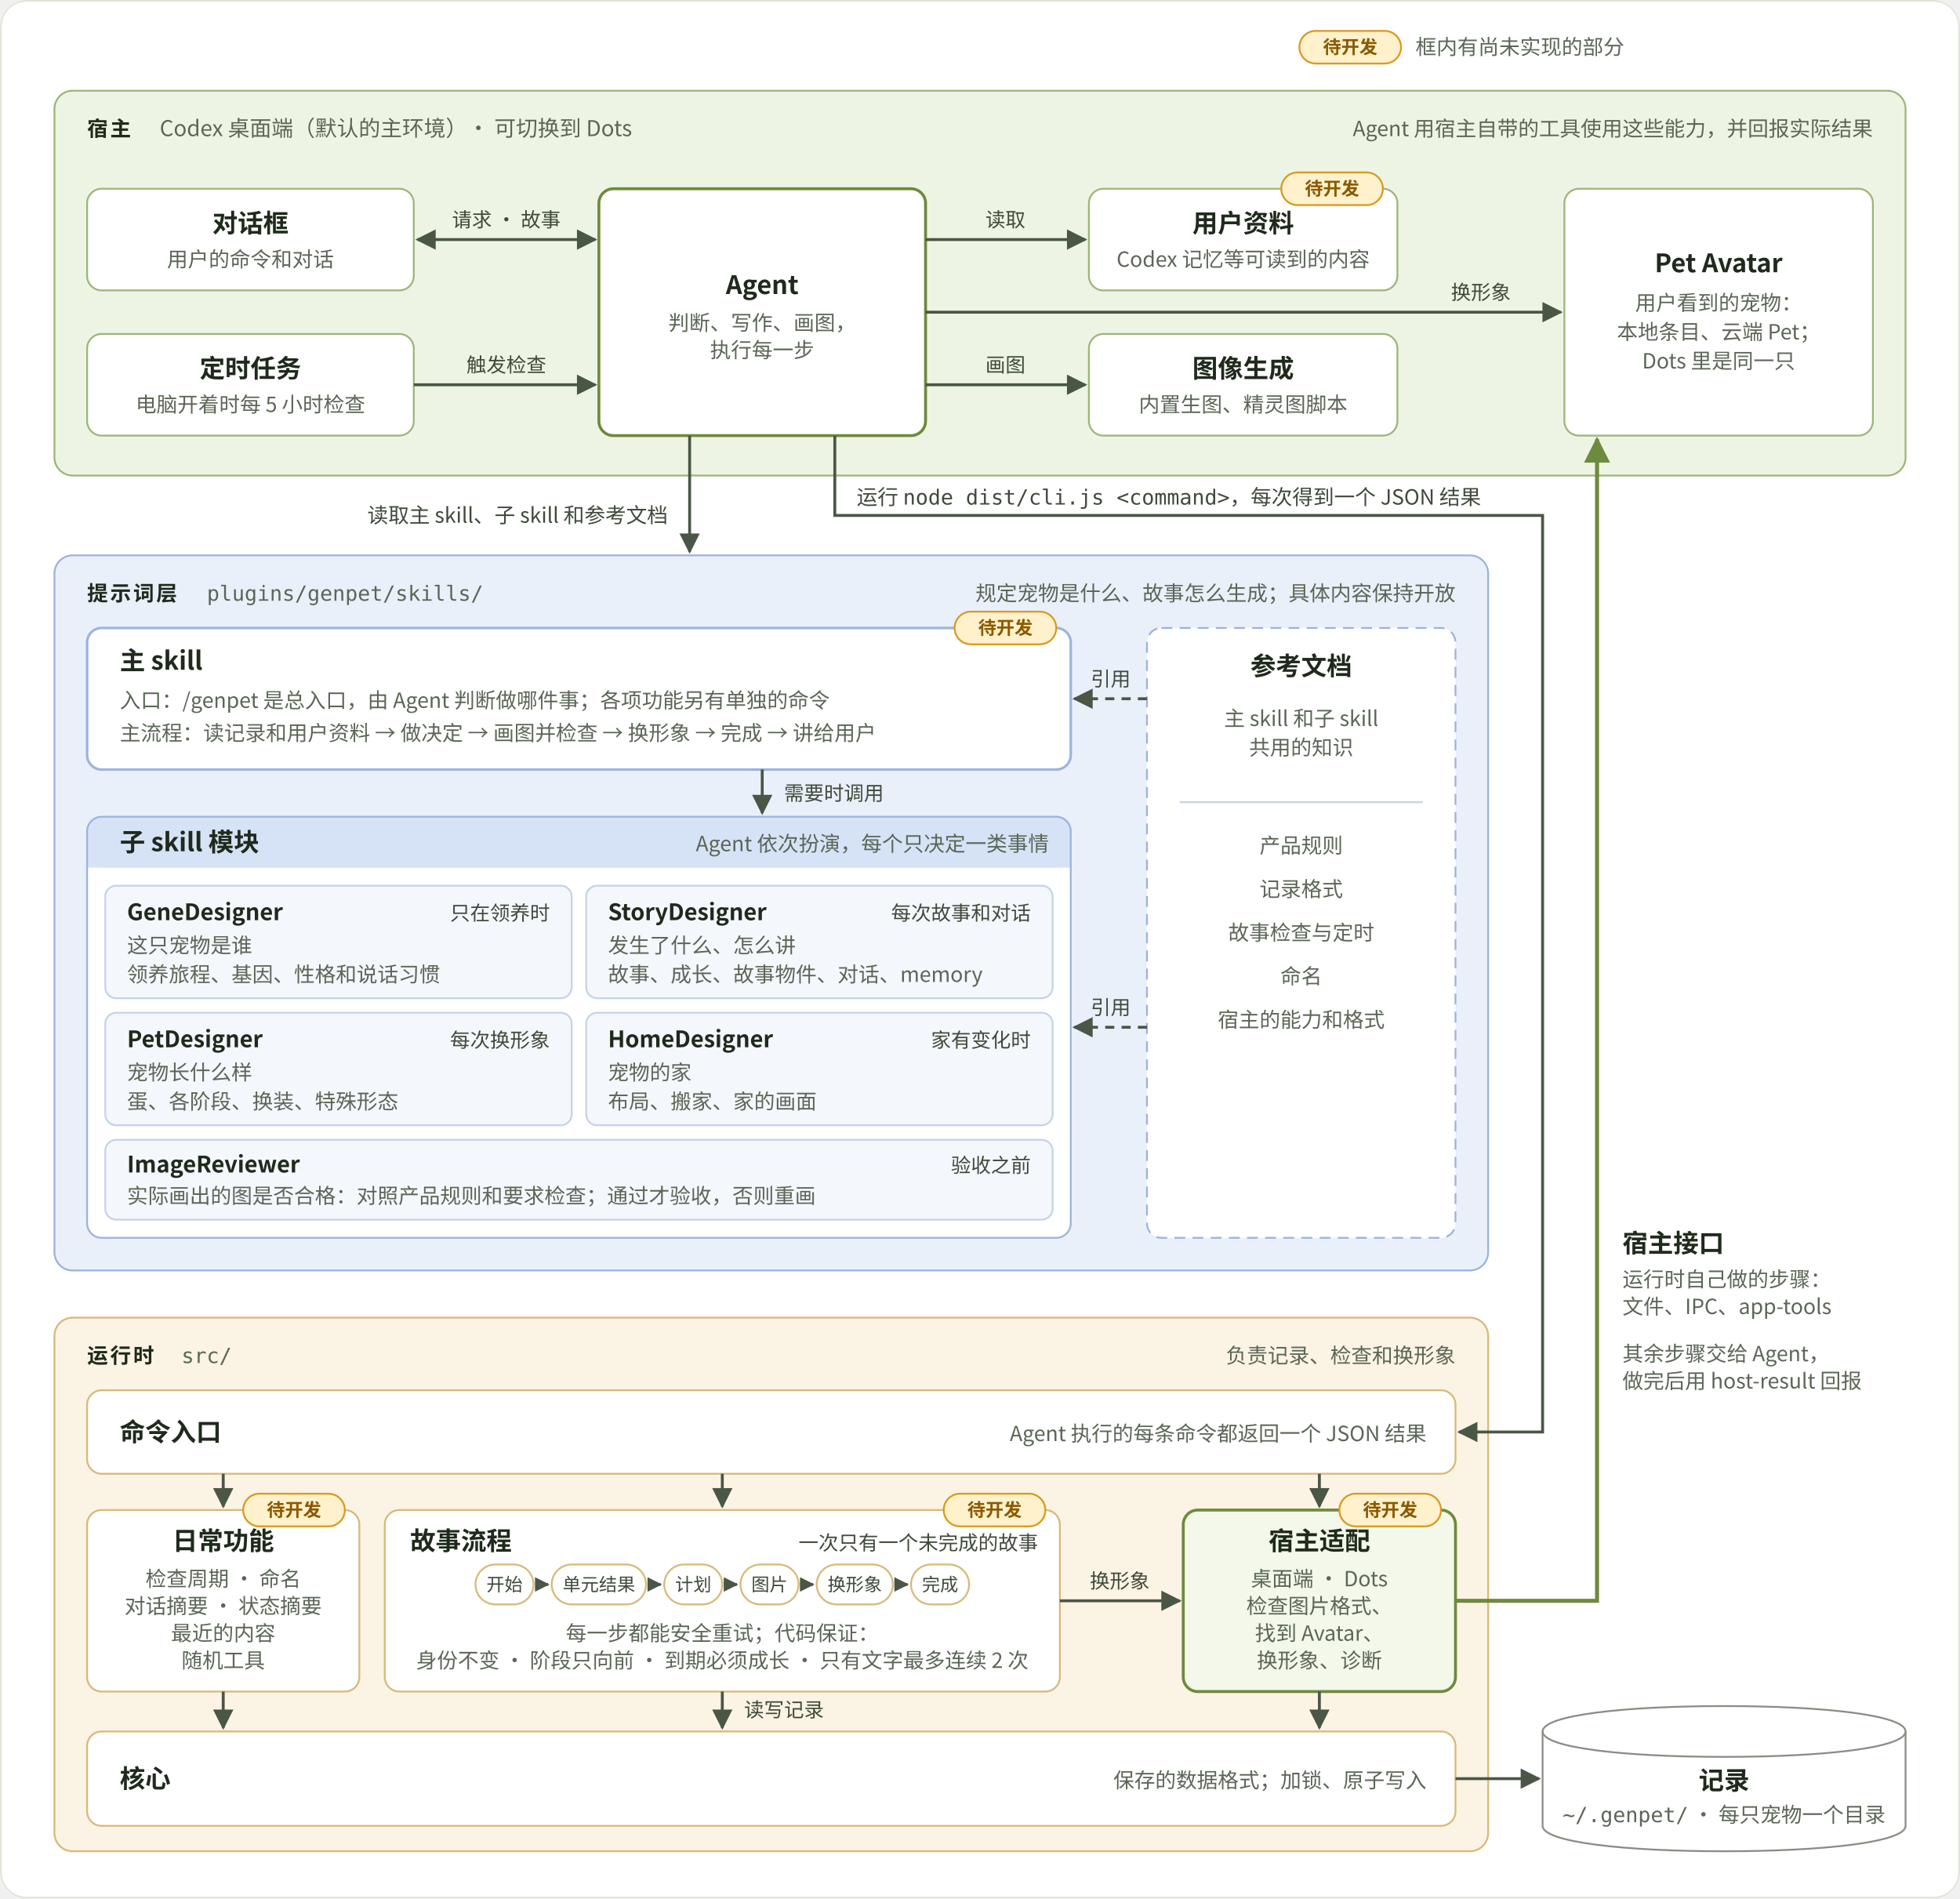
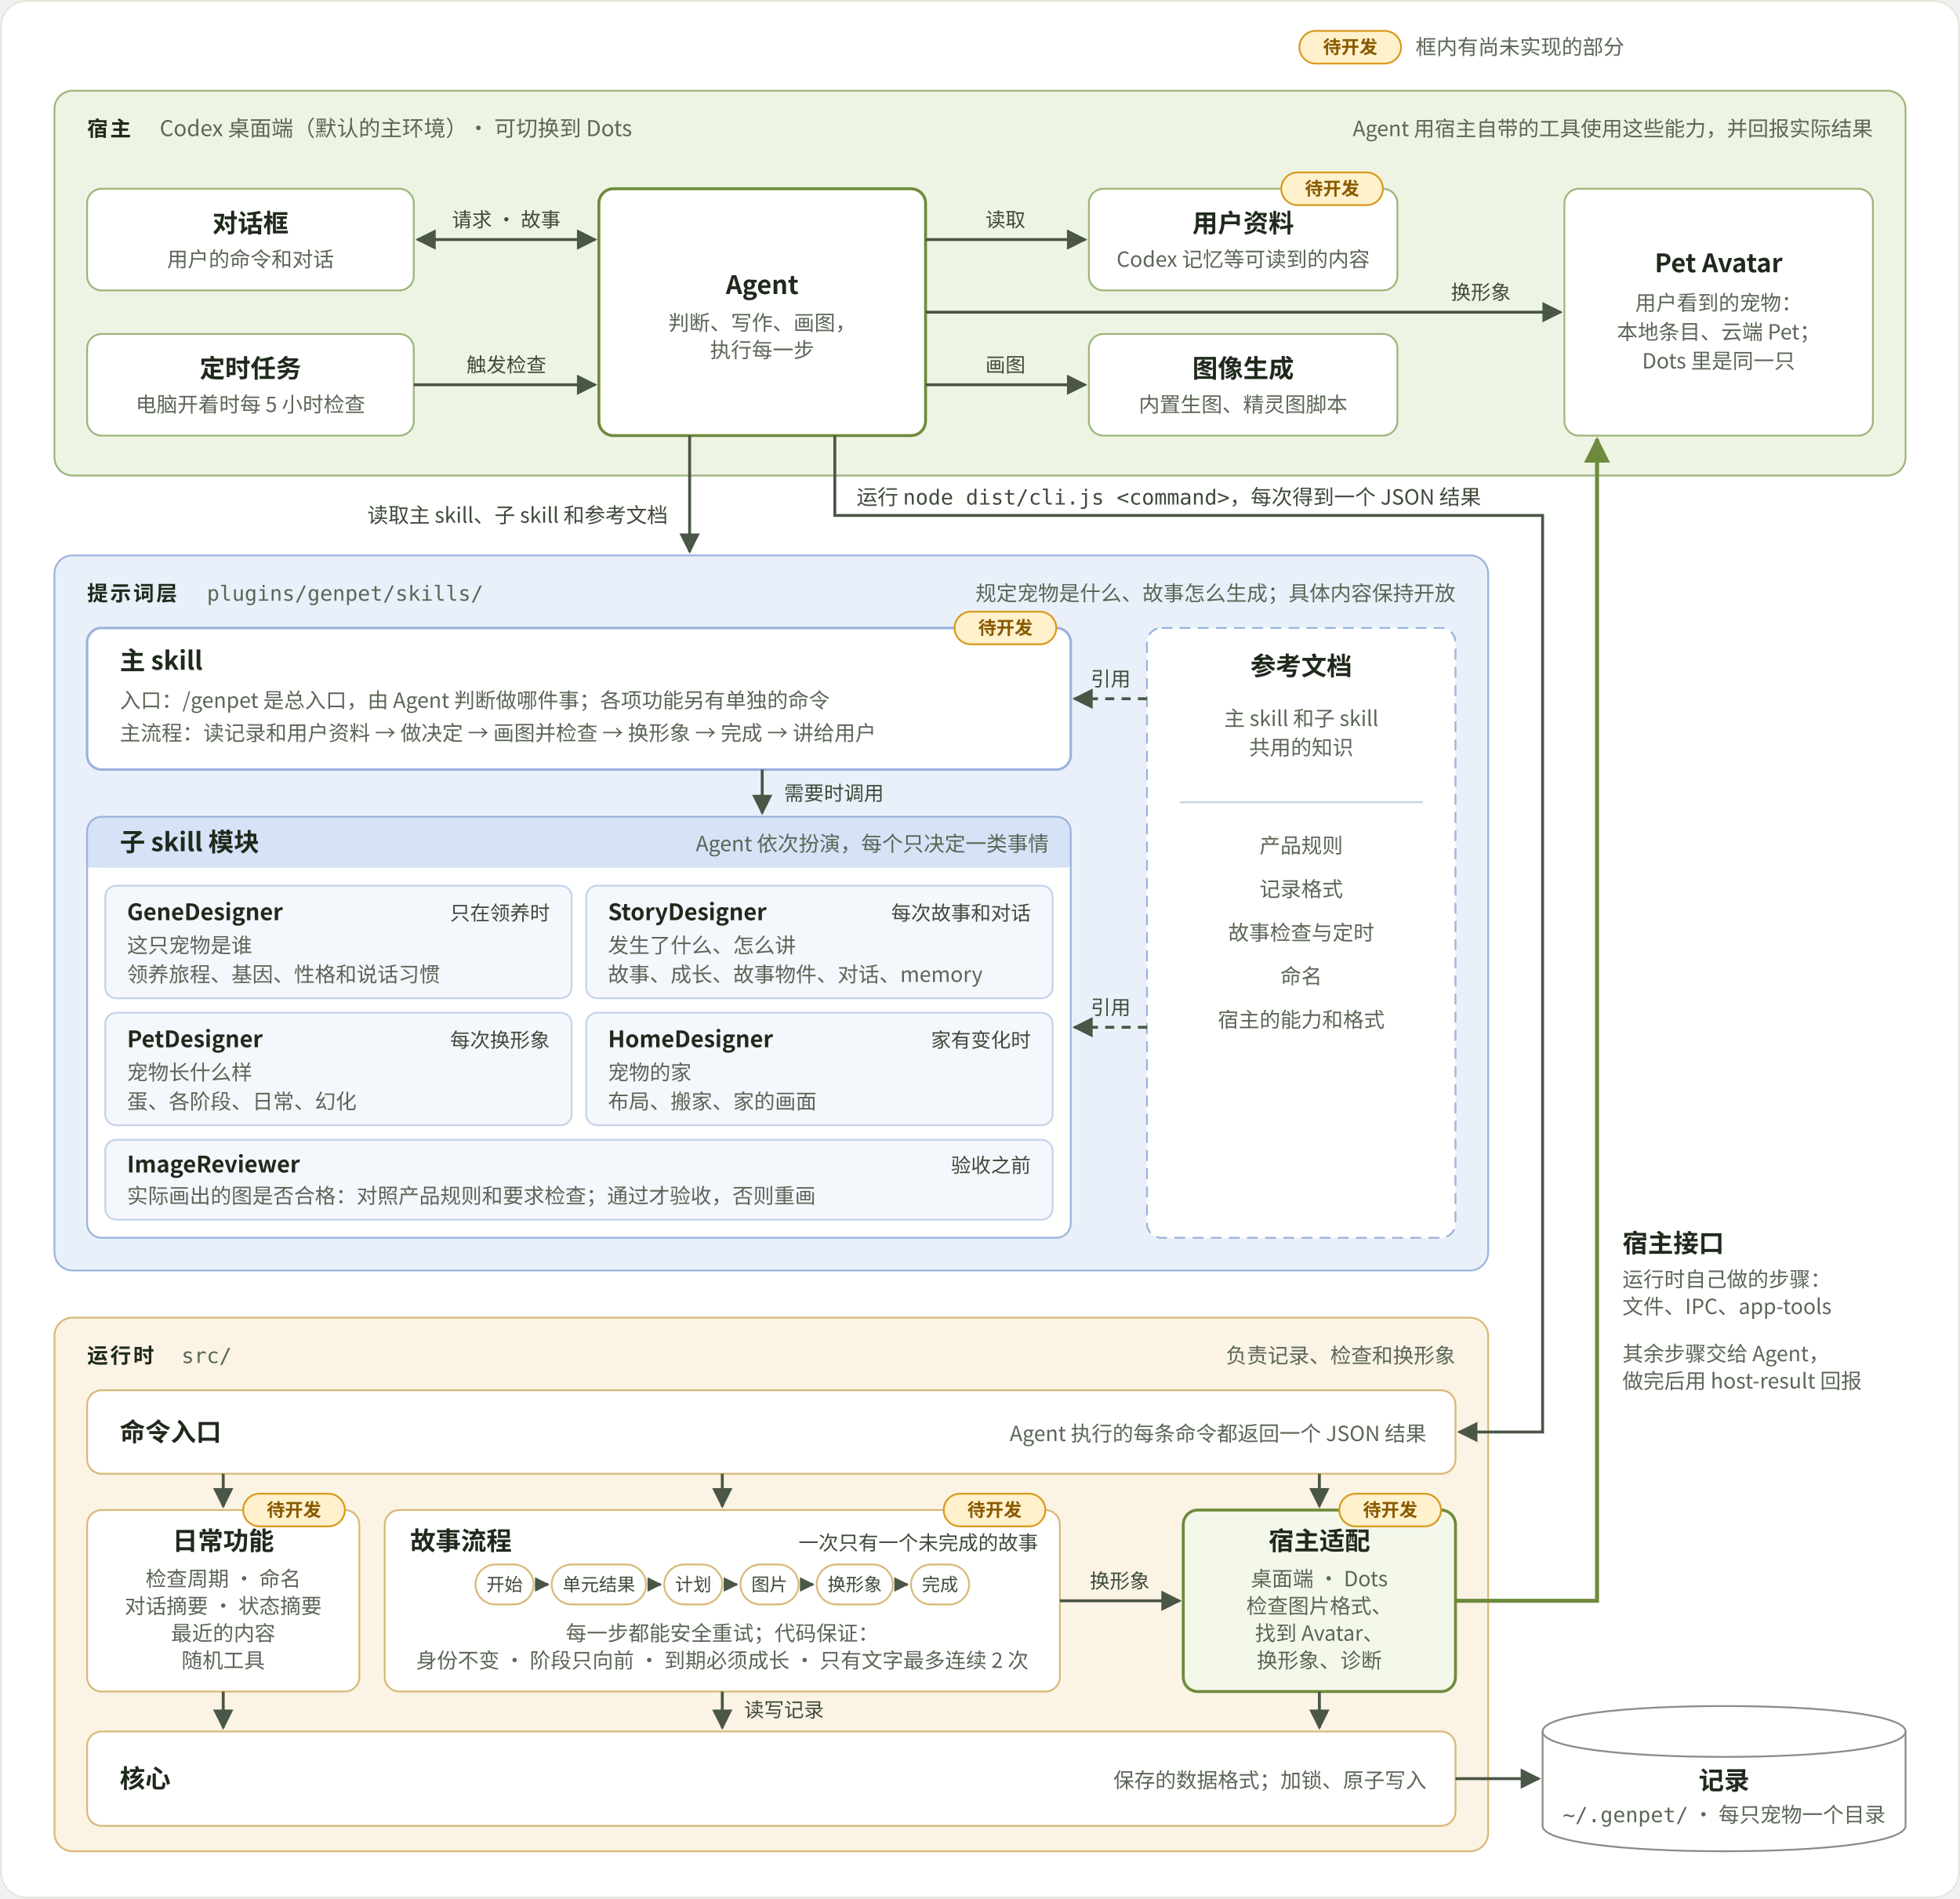
<svg xmlns="http://www.w3.org/2000/svg" viewBox="0 0 1080 1046" role="img" aria-labelledby="t d">
  <style>
    text { font-family: -apple-system, BlinkMacSystemFont, 'PingFang SC', 'Hiragino Sans GB', 'Microsoft YaHei', 'Noto Sans CJK SC', 'Segoe UI', Helvetica, Arial, sans-serif; fill: #1F2A1C; }
    .layer { font-size: 11.5px; font-weight: 700; letter-spacing: 1.2px; }
    .where { font-size: 12px; fill: #5B6657; }
    .name { font-size: 14px; font-weight: 600; }
    .sub { font-size: 11.5px; fill: #5B6657; }
    .grp { font-size: 12.5px; font-weight: 600; }
    .chip { font-size: 10px; fill: #3F4A3B; }
    .rel { font-size: 11px; fill: #3F4A3B; }
    .note { font-size: 11.5px; fill: #3F4A3B; }
    .mono { font-family: ui-monospace, SFMono-Regular, Menlo, Consolas, monospace; font-size: 11.5px; }
    .pill { font-size: 10px; font-weight: 600; fill: #8A5A00; }
    .flow { stroke: #4A5646; stroke-width: 1.6; fill: none; }
    .port { stroke: #6E8A3C; stroke-width: 2.2; fill: none; }
  </style>
  <defs>
    <marker id="a" viewBox="0 0 10 10" refX="9" refY="5" markerWidth="7" markerHeight="7" orient="auto-start-reverse">
      <path d="M0 0 10 5 0 10z" fill="#4A5646" />
    </marker>
    <marker id="p" viewBox="0 0 10 10" refX="9" refY="5" markerWidth="6.5" markerHeight="6.5" orient="auto-start-reverse">
      <path d="M0 0 10 5 0 10z" fill="#6E8A3C" />
    </marker>
    <marker id="s" viewBox="0 0 10 10" refX="9" refY="5" markerWidth="5" markerHeight="5" orient="auto-start-reverse">
      <path d="M0 0 10 5 0 10z" fill="#4A5646" />
    </marker>
  </defs>
  <rect width="1080" height="1046" rx="14" fill="#FFFFFF" />
  <rect x="0.5" y="0.5" width="1079" height="1045" rx="14" fill="none" stroke="#E2E6DA" />
  <rect x="716" y="17" width="56" height="18" rx="9" fill="#FFF1CC" stroke="#D99A1E" />
  <text class="pill" x="744" y="29.5" text-anchor="middle">待开发</text>
  <text class="sub" x="780" y="30">框内有尚未实现的部分</text>
  <rect x="30" y="50" width="1020" height="212" rx="10" fill="#EEF4E4" stroke="#9DB57A" />
  <text class="layer" x="48" y="75">宿主</text>
  <text class="where" x="88" y="75">Codex 桌面端（默认的主环境）· 可切换到 Dots</text>
  <text class="sub" x="1032" y="75" text-anchor="end">Agent 用宿主自带的工具使用这些能力，并回报实际结果</text>
  <rect x="48" y="104" width="180" height="56" rx="8" fill="#FFFFFF" stroke="#9DB57A" />
  <text class="name" x="138" y="128" text-anchor="middle">对话框</text>
  <text class="sub" x="138" y="147" text-anchor="middle">用户的命令和对话</text>
  <rect x="48" y="184" width="180" height="56" rx="8" fill="#FFFFFF" stroke="#9DB57A" />
  <text class="name" x="138" y="208" text-anchor="middle">定时任务</text>
  <text class="sub" x="138" y="227" text-anchor="middle">电脑开着时每 5 小时检查</text>
  <rect x="330" y="104" width="180" height="136" rx="8" fill="#FFFFFF" stroke="#6E8A3C" stroke-width="1.6" />
  <text class="name" x="420" y="162" text-anchor="middle">Agent</text>
  <text class="sub" x="420" y="182" text-anchor="middle">判断、写作、画图，</text>
  <text class="sub" x="420" y="197" text-anchor="middle">执行每一步</text>
  <path class="flow" d="M230 132H328" marker-start="url(#a)" marker-end="url(#a)" />
  <text class="rel" x="279" y="125" text-anchor="middle">请求 · 故事</text>
  <path class="flow" d="M228 212H328" marker-end="url(#a)" />
  <text class="rel" x="279" y="205" text-anchor="middle">触发检查</text>
  <rect x="600" y="104" width="170" height="56" rx="8" fill="#FFFFFF" stroke="#9DB57A" />
  <text class="name" x="685" y="128" text-anchor="middle">用户资料</text>
  <text class="sub" x="685" y="147" text-anchor="middle">Codex 记忆等可读到的内容</text>
  <rect x="706" y="95" width="56" height="18" rx="9" fill="#FFF1CC" stroke="#D99A1E" />
  <text class="pill" x="734" y="107.5" text-anchor="middle">待开发</text>
  <rect x="600" y="184" width="170" height="56" rx="8" fill="#FFFFFF" stroke="#9DB57A" />
  <text class="name" x="685" y="208" text-anchor="middle">图像生成</text>
  <text class="sub" x="685" y="227" text-anchor="middle">内置生图、精灵图脚本</text>
  <path class="flow" d="M510 132H598" marker-end="url(#a)" />
  <text class="rel" x="554" y="125" text-anchor="middle">读取</text>
  <path class="flow" d="M510 212H598" marker-end="url(#a)" />
  <text class="rel" x="554" y="205" text-anchor="middle">画图</text>
  <rect x="862" y="104" width="170" height="136" rx="8" fill="#FFFFFF" stroke="#9DB57A" />
  <text class="name" x="947" y="150" text-anchor="middle">Pet Avatar</text>
  <text class="sub" x="947" y="171" text-anchor="middle">用户看到的宠物：</text>
  <text class="sub" x="947" y="187" text-anchor="middle">本地条目、云端 Pet；</text>
  <text class="sub" x="947" y="203" text-anchor="middle">Dots 里是同一只</text>
  <path class="flow" d="M510 172H860" marker-end="url(#a)" />
  <text class="rel" x="816" y="165" text-anchor="middle">换形象</text>
  <g transform="translate(0,56)">
    <path class="flow" d="M380 184V248" marker-end="url(#a)" />
    <text class="note" x="368" y="232" text-anchor="end">读取主 skill、子 skill 和参考文档</text>
    <rect x="30" y="250" width="790" height="394" rx="10" fill="#EAF0FA" stroke="#9CB3DC" />
    <text class="layer" x="48" y="275">提示词层</text>
    <text class="where mono" x="114" y="275">plugins/genpet/skills/</text>
    <text class="sub" x="802" y="275" text-anchor="end">规定宠物是什么、故事怎么生成；具体内容保持开放</text>
    <rect x="48" y="290" width="542" height="78" rx="8" fill="#FFFFFF" stroke="#9CB3DC" stroke-width="1.4" />
    <text class="name" x="66" y="313">主 skill</text>
    <text class="sub" x="66" y="334">入口：/genpet 是总入口，由 Agent 判断做哪件事；各项功能另有单独的命令</text>
    <text class="sub" x="66" y="352">主流程：读记录和用户资料 → 做决定 → 画图并检查 → 换形象 → 完成 → 讲给用户</text>
    <rect x="526" y="281" width="56" height="18" rx="9" fill="#FFF1CC" stroke="#D99A1E" />
    <text class="pill" x="554" y="293.5" text-anchor="middle">待开发</text>
    <path class="flow" d="M420 368V392" marker-end="url(#a)" />
    <text class="rel" x="432" y="385">需要时调用</text>
    <rect x="48" y="394" width="542" height="232" rx="8" fill="#FFFFFF" />
    <rect x="48" y="394" width="542" height="28" rx="8" fill="#D6E2F6" />
    <rect x="48" y="408" width="542" height="14" fill="#D6E2F6" />
    <rect x="48" y="394" width="542" height="232" rx="8" fill="none" stroke="#9CB3DC" />
    <text class="name" x="66" y="413">子 skill 模块</text>
    <text class="sub" x="578" y="413" text-anchor="end" fill="#3F4A3B">Agent 依次扮演，每个只决定一类事情</text>
    <rect x="58" y="432" width="257" height="62" rx="6" fill="#F4F7FC" stroke="#C5D3EA" />
    <text class="grp" x="70" y="451">GeneDesigner</text>
    <text class="rel" x="303" y="451" text-anchor="end" fill="#5B6657">只在领养时</text>
    <text class="sub" x="70" y="469" fill="#1F2A1C">这只宠物是谁</text>
    <text class="sub" x="70" y="485">领养旅程、基因、性格和说话习惯</text>
    <rect x="323" y="432" width="257" height="62" rx="6" fill="#F4F7FC" stroke="#C5D3EA" />
    <text class="grp" x="335" y="451">StoryDesigner</text>
    <text class="rel" x="568" y="451" text-anchor="end" fill="#5B6657">每次故事和对话</text>
    <text class="sub" x="335" y="469" fill="#1F2A1C">发生了什么、怎么讲</text>
    <text class="sub" x="335" y="485">故事、成长、故事物件、对话、memory</text>
    <rect x="58" y="502" width="257" height="62" rx="6" fill="#F4F7FC" stroke="#C5D3EA" />
    <text class="grp" x="70" y="521">PetDesigner</text>
    <text class="rel" x="303" y="521" text-anchor="end" fill="#5B6657">每次换形象</text>
    <text class="sub" x="70" y="539" fill="#1F2A1C">宠物长什么样</text>
-     <text class="sub" x="70" y="555">蛋、各阶段、换装、特殊形态</text>
+     <text class="sub" x="70" y="555">蛋、各阶段、日常、幻化</text>
    <rect x="323" y="502" width="257" height="62" rx="6" fill="#F4F7FC" stroke="#C5D3EA" />
    <text class="grp" x="335" y="521">HomeDesigner</text>
    <text class="rel" x="568" y="521" text-anchor="end" fill="#5B6657">家有变化时</text>
    <text class="sub" x="335" y="539" fill="#1F2A1C">宠物的家</text>
    <text class="sub" x="335" y="555">布局、搬家、家的画面</text>
    <rect x="58" y="572" width="522" height="44" rx="6" fill="#F4F7FC" stroke="#C5D3EA" />
    <text class="grp" x="70" y="590">ImageReviewer</text>
    <text class="rel" x="568" y="590" text-anchor="end" fill="#5B6657">验收之前</text>
    <text class="sub" x="70" y="607" fill="#3F4A3B">实际画出的图是否合格：对照产品规则和要求检查；通过才验收，否则重画</text>
    <rect x="632" y="290" width="170" height="336" rx="8" fill="#FFFFFF" stroke="#9CB3DC" stroke-dasharray="6 4" />
    <text class="name" x="717" y="316" text-anchor="middle">参考文档</text>
    <text class="sub" x="717" y="344" text-anchor="middle">主 skill 和子 skill</text>
    <text class="sub" x="717" y="360" text-anchor="middle">共用的知识</text>
    <path d="M650 386H784" stroke="#C5D3EA" stroke-width="1" />
    <text class="sub" x="717" y="414" text-anchor="middle" fill="#1F2A1C">产品规则</text>
    <text class="sub" x="717" y="438" text-anchor="middle" fill="#1F2A1C">记录格式</text>
    <text class="sub" x="717" y="462" text-anchor="middle" fill="#1F2A1C">故事检查与定时</text>
    <text class="sub" x="717" y="486" text-anchor="middle" fill="#1F2A1C">命名</text>
    <text class="sub" x="717" y="510" text-anchor="middle" fill="#1F2A1C">宿主的能力和格式</text>
    <path class="flow" d="M632 329H592" stroke-dasharray="5 4" marker-end="url(#a)" />
    <text class="rel" x="612" y="322" text-anchor="middle">引用</text>
    <path class="flow" d="M632 510H592" stroke-dasharray="5 4" marker-end="url(#a)" />
    <text class="rel" x="612" y="503" text-anchor="middle">引用</text>
    <g transform="translate(0,242)">
      <rect x="30" y="428" width="790" height="294" rx="10" fill="#FBF3E4" stroke="#D8B978" />
      <text class="layer" x="48" y="453">运行时</text>
      <text class="where mono" x="100" y="453">src/</text>
      <text class="sub" x="802" y="453" text-anchor="end">负责记录、检查和换形象</text>
      <rect x="48" y="468" width="754" height="46" rx="8" fill="#FFFFFF" stroke="#D8B978" />
      <text class="name" x="66" y="496">命令入口</text>
      <text class="sub" x="786" y="496" text-anchor="end">Agent 执行的每条命令都返回一个 JSON 结果</text>
      <path class="flow" d="M123 514V532" marker-end="url(#a)" />
      <path class="flow" d="M398 514V532" marker-end="url(#a)" />
      <path class="flow" d="M727 514V532" marker-end="url(#a)" />
      <rect x="48" y="534" width="150" height="100" rx="8" fill="#FFFFFF" stroke="#D8B978" />
      <text class="name" x="123" y="556" text-anchor="middle">日常功能</text>
      <text class="sub" x="123" y="576" text-anchor="middle">检查周期 · 命名</text>
      <text class="sub" x="123" y="591" text-anchor="middle">对话摘要 · 状态摘要</text>
      <text class="sub" x="123" y="606" text-anchor="middle">最近的内容</text>
      <text class="sub" x="123" y="621" text-anchor="middle">随机工具</text>
      <rect x="134" y="525" width="56" height="18" rx="9" fill="#FFF1CC" stroke="#D99A1E" />
      <text class="pill" x="162.0" y="537.5" text-anchor="middle">待开发</text>
      <rect x="212" y="534" width="372" height="100" rx="8" fill="#FFFFFF" stroke="#D8B978" />
      <text class="name" x="226" y="556">故事流程</text>
      <text class="rel" x="572" y="556" text-anchor="end" fill="#5B6657">一次只有一个未完成的故事</text>
      <rect x="262.0" y="564" width="32.0" height="22" rx="11" fill="#FFFFFF" stroke="#D8B978" />
      <text class="chip" x="278.0" y="578.6" text-anchor="middle">开始</text>
      <path class="flow" d="M295.0 575H302.0" marker-end="url(#s)" stroke-width="1.2" />
      <rect x="304.0" y="564" width="52.0" height="22" rx="11" fill="#FFFFFF" stroke="#D8B978" />
      <text class="chip" x="330.0" y="578.6" text-anchor="middle">单元结果</text>
      <path class="flow" d="M357.0 575H364.0" marker-end="url(#s)" stroke-width="1.2" />
      <rect x="366.0" y="564" width="32.0" height="22" rx="11" fill="#FFFFFF" stroke="#D8B978" />
      <text class="chip" x="382.0" y="578.6" text-anchor="middle">计划</text>
      <path class="flow" d="M399.0 575H406.0" marker-end="url(#s)" stroke-width="1.2" />
      <rect x="408.0" y="564" width="32.0" height="22" rx="11" fill="#FFFFFF" stroke="#D8B978" />
      <text class="chip" x="424.0" y="578.6" text-anchor="middle">图片</text>
      <path class="flow" d="M441.0 575H448.0" marker-end="url(#s)" stroke-width="1.2" />
      <rect x="450.0" y="564" width="42.0" height="22" rx="11" fill="#FFFFFF" stroke="#D8B978" />
      <text class="chip" x="471.0" y="578.6" text-anchor="middle">换形象</text>
      <path class="flow" d="M493.0 575H500.0" marker-end="url(#s)" stroke-width="1.2" />
      <rect x="502.0" y="564" width="32.0" height="22" rx="11" fill="#FFFFFF" stroke="#D8B978" />
      <text class="chip" x="518.0" y="578.6" text-anchor="middle">完成</text>
      <text class="sub" x="398" y="606" text-anchor="middle">每一步都能安全重试；代码保证：</text>
      <text class="sub" x="398" y="621" text-anchor="middle" fill="#3F4A3B">身份不变 · 阶段只向前 · 到期必须成长 · 只有文字最多连续 2 次</text>
      <rect x="520" y="525" width="56" height="18" rx="9" fill="#FFF1CC" stroke="#D99A1E" />
      <text class="pill" x="548.0" y="537.5" text-anchor="middle">待开发</text>
      <rect x="652" y="534" width="150" height="100" rx="8" fill="#F3F8EA" stroke="#6E8A3C" stroke-width="1.6" />
      <text class="name" x="727" y="556" text-anchor="middle">宿主适配</text>
      <text class="sub" x="727" y="576" text-anchor="middle">桌面端 · Dots</text>
      <text class="sub" x="727" y="591" text-anchor="middle">检查图片格式、</text>
      <text class="sub" x="727" y="606" text-anchor="middle">找到 Avatar、</text>
      <text class="sub" x="727" y="621" text-anchor="middle">换形象、诊断</text>
      <rect x="738" y="525" width="56" height="18" rx="9" fill="#FFF1CC" stroke="#D99A1E" />
      <text class="pill" x="766" y="537.5" text-anchor="middle">待开发</text>
      <path class="flow" d="M584 584H650" marker-end="url(#a)" />
      <text class="rel" x="617" y="577" text-anchor="middle">换形象</text>
      <path class="flow" d="M123 634V654" marker-end="url(#a)" />
      <path class="flow" d="M398 634V654" marker-end="url(#a)" />
      <path class="flow" d="M727 634V654" marker-end="url(#a)" />
      <text class="rel" x="410" y="648">读写记录</text>
      <rect x="48" y="656" width="754" height="52" rx="8" fill="#FFFFFF" stroke="#D8B978" />
      <text class="name" x="66" y="687">核心</text>
      <text class="sub" x="786" y="687" text-anchor="end">保存的数据格式；加锁、原子写入</text>
      <path class="port" d="M802 584H880V-56" marker-end="url(#p)" />
      <text class="name" x="894" y="392" fill="#4E6B22">宿主接口</text>
      <text class="sub" x="894" y="411">运行时自己做的步骤：</text>
      <text class="sub" x="894" y="426">文件、IPC、app-tools</text>
      <text class="sub" x="894" y="452">其余步骤交给 Agent，</text>
      <text class="sub" x="894" y="467">做完后用 host-result 回报</text>
      <g transform="translate(0,-16)">
        <path class="flow" d="M802 698H848" marker-end="url(#a)" />
        <path d="M850 672c0-9 45-14 100-14s100 5 100 14v52c0 9-45 14-100 14s-100-5-100-14z" fill="#FFFFFF" stroke="#8C8C84" />
        <path d="M850 672c0 9 45 14 100 14s100-5 100-14" fill="none" stroke="#8C8C84" />
        <text class="name" x="950" y="704" text-anchor="middle">记录</text>
        <text class="sub" x="950" y="722" text-anchor="middle">
          <tspan class="mono">~/.genpet/</tspan> · 每只宠物一个目录</text>
      </g>
    </g>
  </g>
  <path class="flow" d="M460 240V284H850V789H804" marker-end="url(#a)" />
  <text class="note" x="472" y="278">运行 <tspan class="mono">node dist/cli.js &lt;command&gt;</tspan>，每次得到一个 JSON 结果</text>
</svg>
